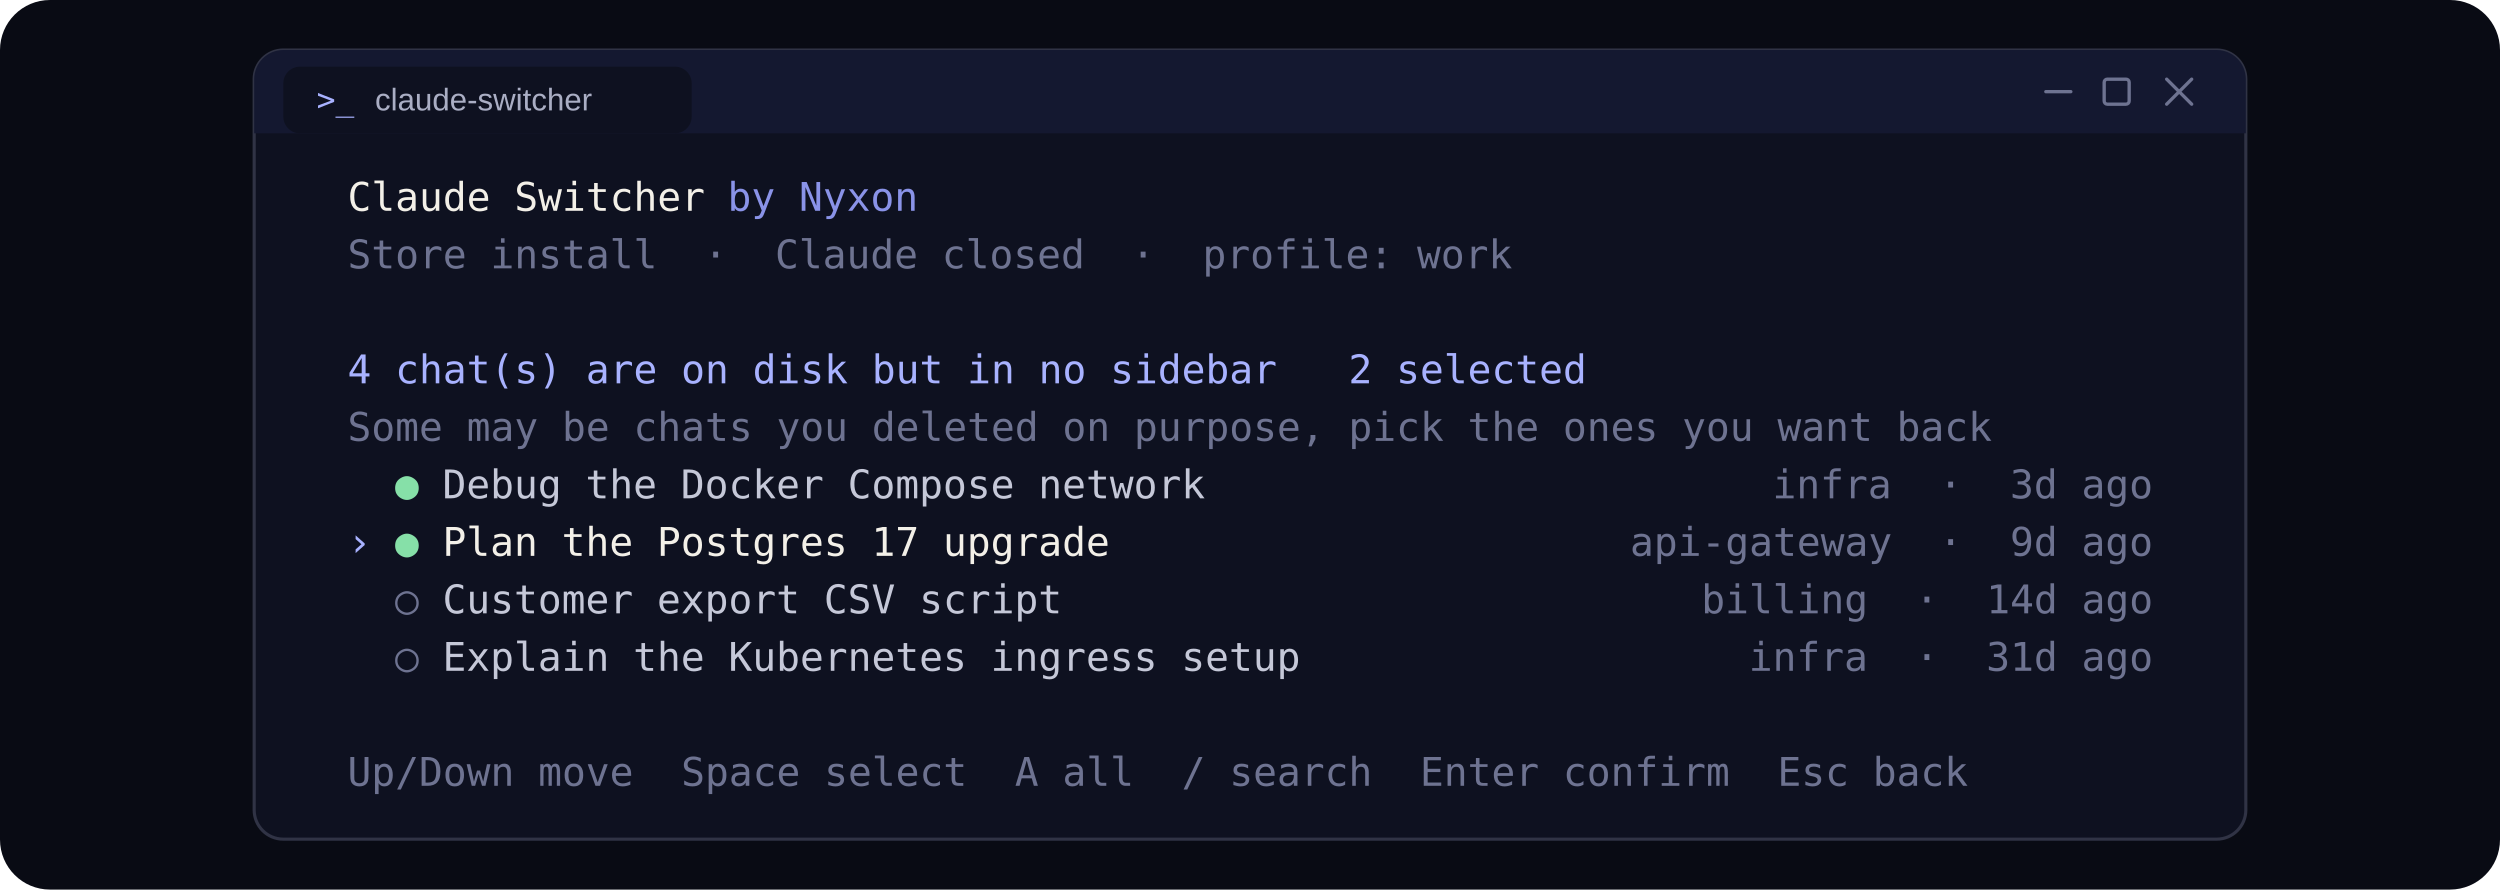
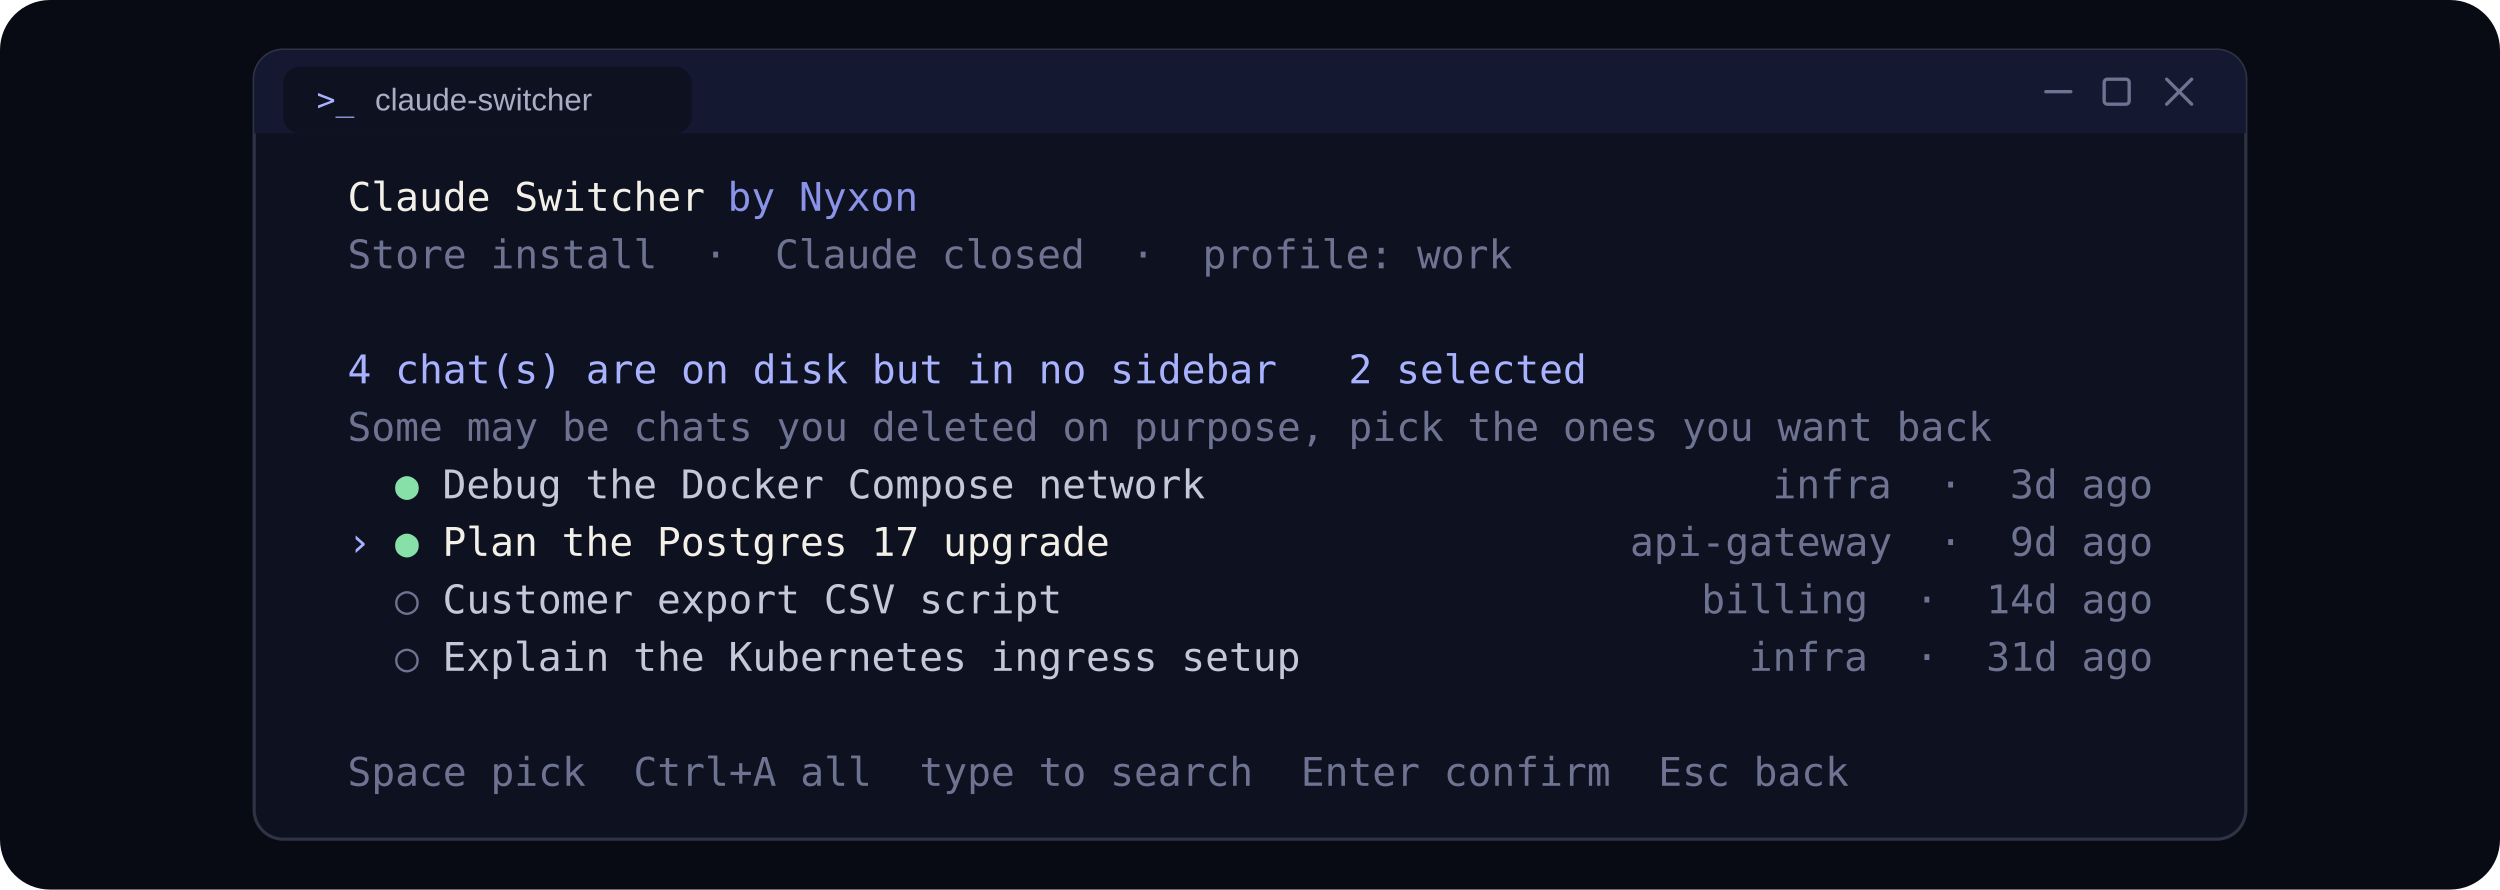
<svg xmlns="http://www.w3.org/2000/svg" width="1200" height="427" viewBox="0 0 1200 427" role="img" aria-labelledby="title desc">
  <rect width="1200" height="427" rx="24" fill="#090b14" />
  <g transform="translate(122 24)">
    <rect width="956" height="378.8" rx="14" fill="#0e1120" stroke="#303345" stroke-width="1.5" />
    <path d="M0 14a14 14 0 0 1 14-14h928a14 14 0 0 1 14 14v26h-956 z" fill="#141830" />
    <rect x="14" y="8" width="196" height="32" rx="8" fill="#0e1120" />
    <text x="30" y="29" font-family="'Cascadia Mono', 'Cascadia Code', Consolas, ui-monospace, 'SF Mono', Menlo, monospace" font-size="15" fill="#a8b2ff">&gt;_</text>
    <text x="58" y="29" font-family="'Segoe UI', -apple-system, BlinkMacSystemFont, 'Helvetica Neue', Arial, sans-serif" font-size="15" fill="#aaaec4">claude-switcher</text>
    <g stroke="#6e7391" stroke-width="1.6" stroke-linecap="round" fill="none">
      <path d="M860 20h12" />
      <rect x="888" y="14" width="12" height="12" rx="1.5" />
      <path d="M918 14l12 12M930 14l-12 12" />
    </g>
    <text x="44.8" y="77.2" xml:space="preserve" font-family="'Cascadia Mono', 'Cascadia Code', Consolas, ui-monospace, 'SF Mono', Menlo, monospace" font-size="19" fill="#f3f0e8">Claude Switcher</text>
    <text x="227.2" y="77.2" xml:space="preserve" font-family="'Cascadia Mono', 'Cascadia Code', Consolas, ui-monospace, 'SF Mono', Menlo, monospace" font-size="19" fill="#8a93e8">by Nyxon</text>
    <text x="44.8" y="104.8" xml:space="preserve" font-family="'Cascadia Mono', 'Cascadia Code', Consolas, ui-monospace, 'SF Mono', Menlo, monospace" font-size="19" fill="#6e7391">Store install</text>
    <text x="215.8" y="104.8" xml:space="preserve" font-family="'Cascadia Mono', 'Cascadia Code', Consolas, ui-monospace, 'SF Mono', Menlo, monospace" font-size="19" fill="#6e7391">·</text>
    <text x="250" y="104.8" xml:space="preserve" font-family="'Cascadia Mono', 'Cascadia Code', Consolas, ui-monospace, 'SF Mono', Menlo, monospace" font-size="19" fill="#6e7391">Claude closed</text>
    <text x="421" y="104.8" xml:space="preserve" font-family="'Cascadia Mono', 'Cascadia Code', Consolas, ui-monospace, 'SF Mono', Menlo, monospace" font-size="19" fill="#6e7391">·</text>
    <text x="455.2" y="104.8" xml:space="preserve" font-family="'Cascadia Mono', 'Cascadia Code', Consolas, ui-monospace, 'SF Mono', Menlo, monospace" font-size="19" fill="#6e7391">profile: work</text>
    <text x="44.8" y="160" xml:space="preserve" font-family="'Cascadia Mono', 'Cascadia Code', Consolas, ui-monospace, 'SF Mono', Menlo, monospace" font-size="19" fill="#a8b2ff">4 chat(s) are on disk but in no sidebar   2 selected</text>
    <text x="44.8" y="187.6" xml:space="preserve" font-family="'Cascadia Mono', 'Cascadia Code', Consolas, ui-monospace, 'SF Mono', Menlo, monospace" font-size="19" fill="#6e7391">Some may be chats you deleted on purpose, pick the ones you want back</text>
    <text x="67.6" y="215.2" xml:space="preserve" font-family="'Cascadia Mono', 'Cascadia Code', Consolas, ui-monospace, 'SF Mono', Menlo, monospace" font-size="19" fill="#86e0a8">●</text>
    <text x="90.4" y="215.2" xml:space="preserve" font-family="'Cascadia Mono', 'Cascadia Code', Consolas, ui-monospace, 'SF Mono', Menlo, monospace" font-size="19" fill="#c5c8d8">Debug the Docker Compose network</text>
    <text x="728.8" y="215.2" xml:space="preserve" font-family="'Cascadia Mono', 'Cascadia Code', Consolas, ui-monospace, 'SF Mono', Menlo, monospace" font-size="19" fill="#6e7391">infra</text>
    <text x="808.6" y="215.2" xml:space="preserve" font-family="'Cascadia Mono', 'Cascadia Code', Consolas, ui-monospace, 'SF Mono', Menlo, monospace" font-size="19" fill="#6e7391">·</text>
    <text x="842.8" y="215.2" xml:space="preserve" font-family="'Cascadia Mono', 'Cascadia Code', Consolas, ui-monospace, 'SF Mono', Menlo, monospace" font-size="19" fill="#6e7391">3d ago</text>
    <text x="44.8" y="242.8" xml:space="preserve" font-family="'Cascadia Mono', 'Cascadia Code', Consolas, ui-monospace, 'SF Mono', Menlo, monospace" font-size="19" fill="#a8b2ff">›</text>
    <text x="67.6" y="242.8" xml:space="preserve" font-family="'Cascadia Mono', 'Cascadia Code', Consolas, ui-monospace, 'SF Mono', Menlo, monospace" font-size="19" fill="#86e0a8">●</text>
    <text x="90.4" y="242.8" xml:space="preserve" font-family="'Cascadia Mono', 'Cascadia Code', Consolas, ui-monospace, 'SF Mono', Menlo, monospace" font-size="19" fill="#f3f0e8">Plan the Postgres 17 upgrade</text>
    <text x="660.4" y="242.8" xml:space="preserve" font-family="'Cascadia Mono', 'Cascadia Code', Consolas, ui-monospace, 'SF Mono', Menlo, monospace" font-size="19" fill="#6e7391">api-gateway</text>
    <text x="808.6" y="242.8" xml:space="preserve" font-family="'Cascadia Mono', 'Cascadia Code', Consolas, ui-monospace, 'SF Mono', Menlo, monospace" font-size="19" fill="#6e7391">·</text>
    <text x="842.8" y="242.8" xml:space="preserve" font-family="'Cascadia Mono', 'Cascadia Code', Consolas, ui-monospace, 'SF Mono', Menlo, monospace" font-size="19" fill="#6e7391">9d ago</text>
    <text x="67.6" y="270.4" xml:space="preserve" font-family="'Cascadia Mono', 'Cascadia Code', Consolas, ui-monospace, 'SF Mono', Menlo, monospace" font-size="19" fill="#6e7391">○</text>
    <text x="90.4" y="270.4" xml:space="preserve" font-family="'Cascadia Mono', 'Cascadia Code', Consolas, ui-monospace, 'SF Mono', Menlo, monospace" font-size="19" fill="#c5c8d8">Customer export CSV script</text>
    <text x="694.6" y="270.4" xml:space="preserve" font-family="'Cascadia Mono', 'Cascadia Code', Consolas, ui-monospace, 'SF Mono', Menlo, monospace" font-size="19" fill="#6e7391">billing</text>
    <text x="797.2" y="270.4" xml:space="preserve" font-family="'Cascadia Mono', 'Cascadia Code', Consolas, ui-monospace, 'SF Mono', Menlo, monospace" font-size="19" fill="#6e7391">·</text>
    <text x="831.4" y="270.4" xml:space="preserve" font-family="'Cascadia Mono', 'Cascadia Code', Consolas, ui-monospace, 'SF Mono', Menlo, monospace" font-size="19" fill="#6e7391">14d ago</text>
    <text x="67.6" y="298" xml:space="preserve" font-family="'Cascadia Mono', 'Cascadia Code', Consolas, ui-monospace, 'SF Mono', Menlo, monospace" font-size="19" fill="#6e7391">○</text>
    <text x="90.4" y="298" xml:space="preserve" font-family="'Cascadia Mono', 'Cascadia Code', Consolas, ui-monospace, 'SF Mono', Menlo, monospace" font-size="19" fill="#c5c8d8">Explain the Kubernetes ingress setup</text>
    <text x="717.4" y="298" xml:space="preserve" font-family="'Cascadia Mono', 'Cascadia Code', Consolas, ui-monospace, 'SF Mono', Menlo, monospace" font-size="19" fill="#6e7391">infra</text>
    <text x="797.2" y="298" xml:space="preserve" font-family="'Cascadia Mono', 'Cascadia Code', Consolas, ui-monospace, 'SF Mono', Menlo, monospace" font-size="19" fill="#6e7391">·</text>
    <text x="831.4" y="298" xml:space="preserve" font-family="'Cascadia Mono', 'Cascadia Code', Consolas, ui-monospace, 'SF Mono', Menlo, monospace" font-size="19" fill="#6e7391">31d ago</text>
-     <text x="44.8" y="353.2" xml:space="preserve" font-family="'Cascadia Mono', 'Cascadia Code', Consolas, ui-monospace, 'SF Mono', Menlo, monospace" font-size="19" fill="#6e7391">Up/Down move  Space select  A all  / search  Enter confirm  Esc back</text>
+     <text x="44.8" y="353.2" xml:space="preserve" font-family="'Cascadia Mono', 'Cascadia Code', Consolas, ui-monospace, 'SF Mono', Menlo, monospace" font-size="19" fill="#6e7391">Space pick  Ctrl+A all  type to search  Enter confirm  Esc back</text>
  </g>
</svg>
